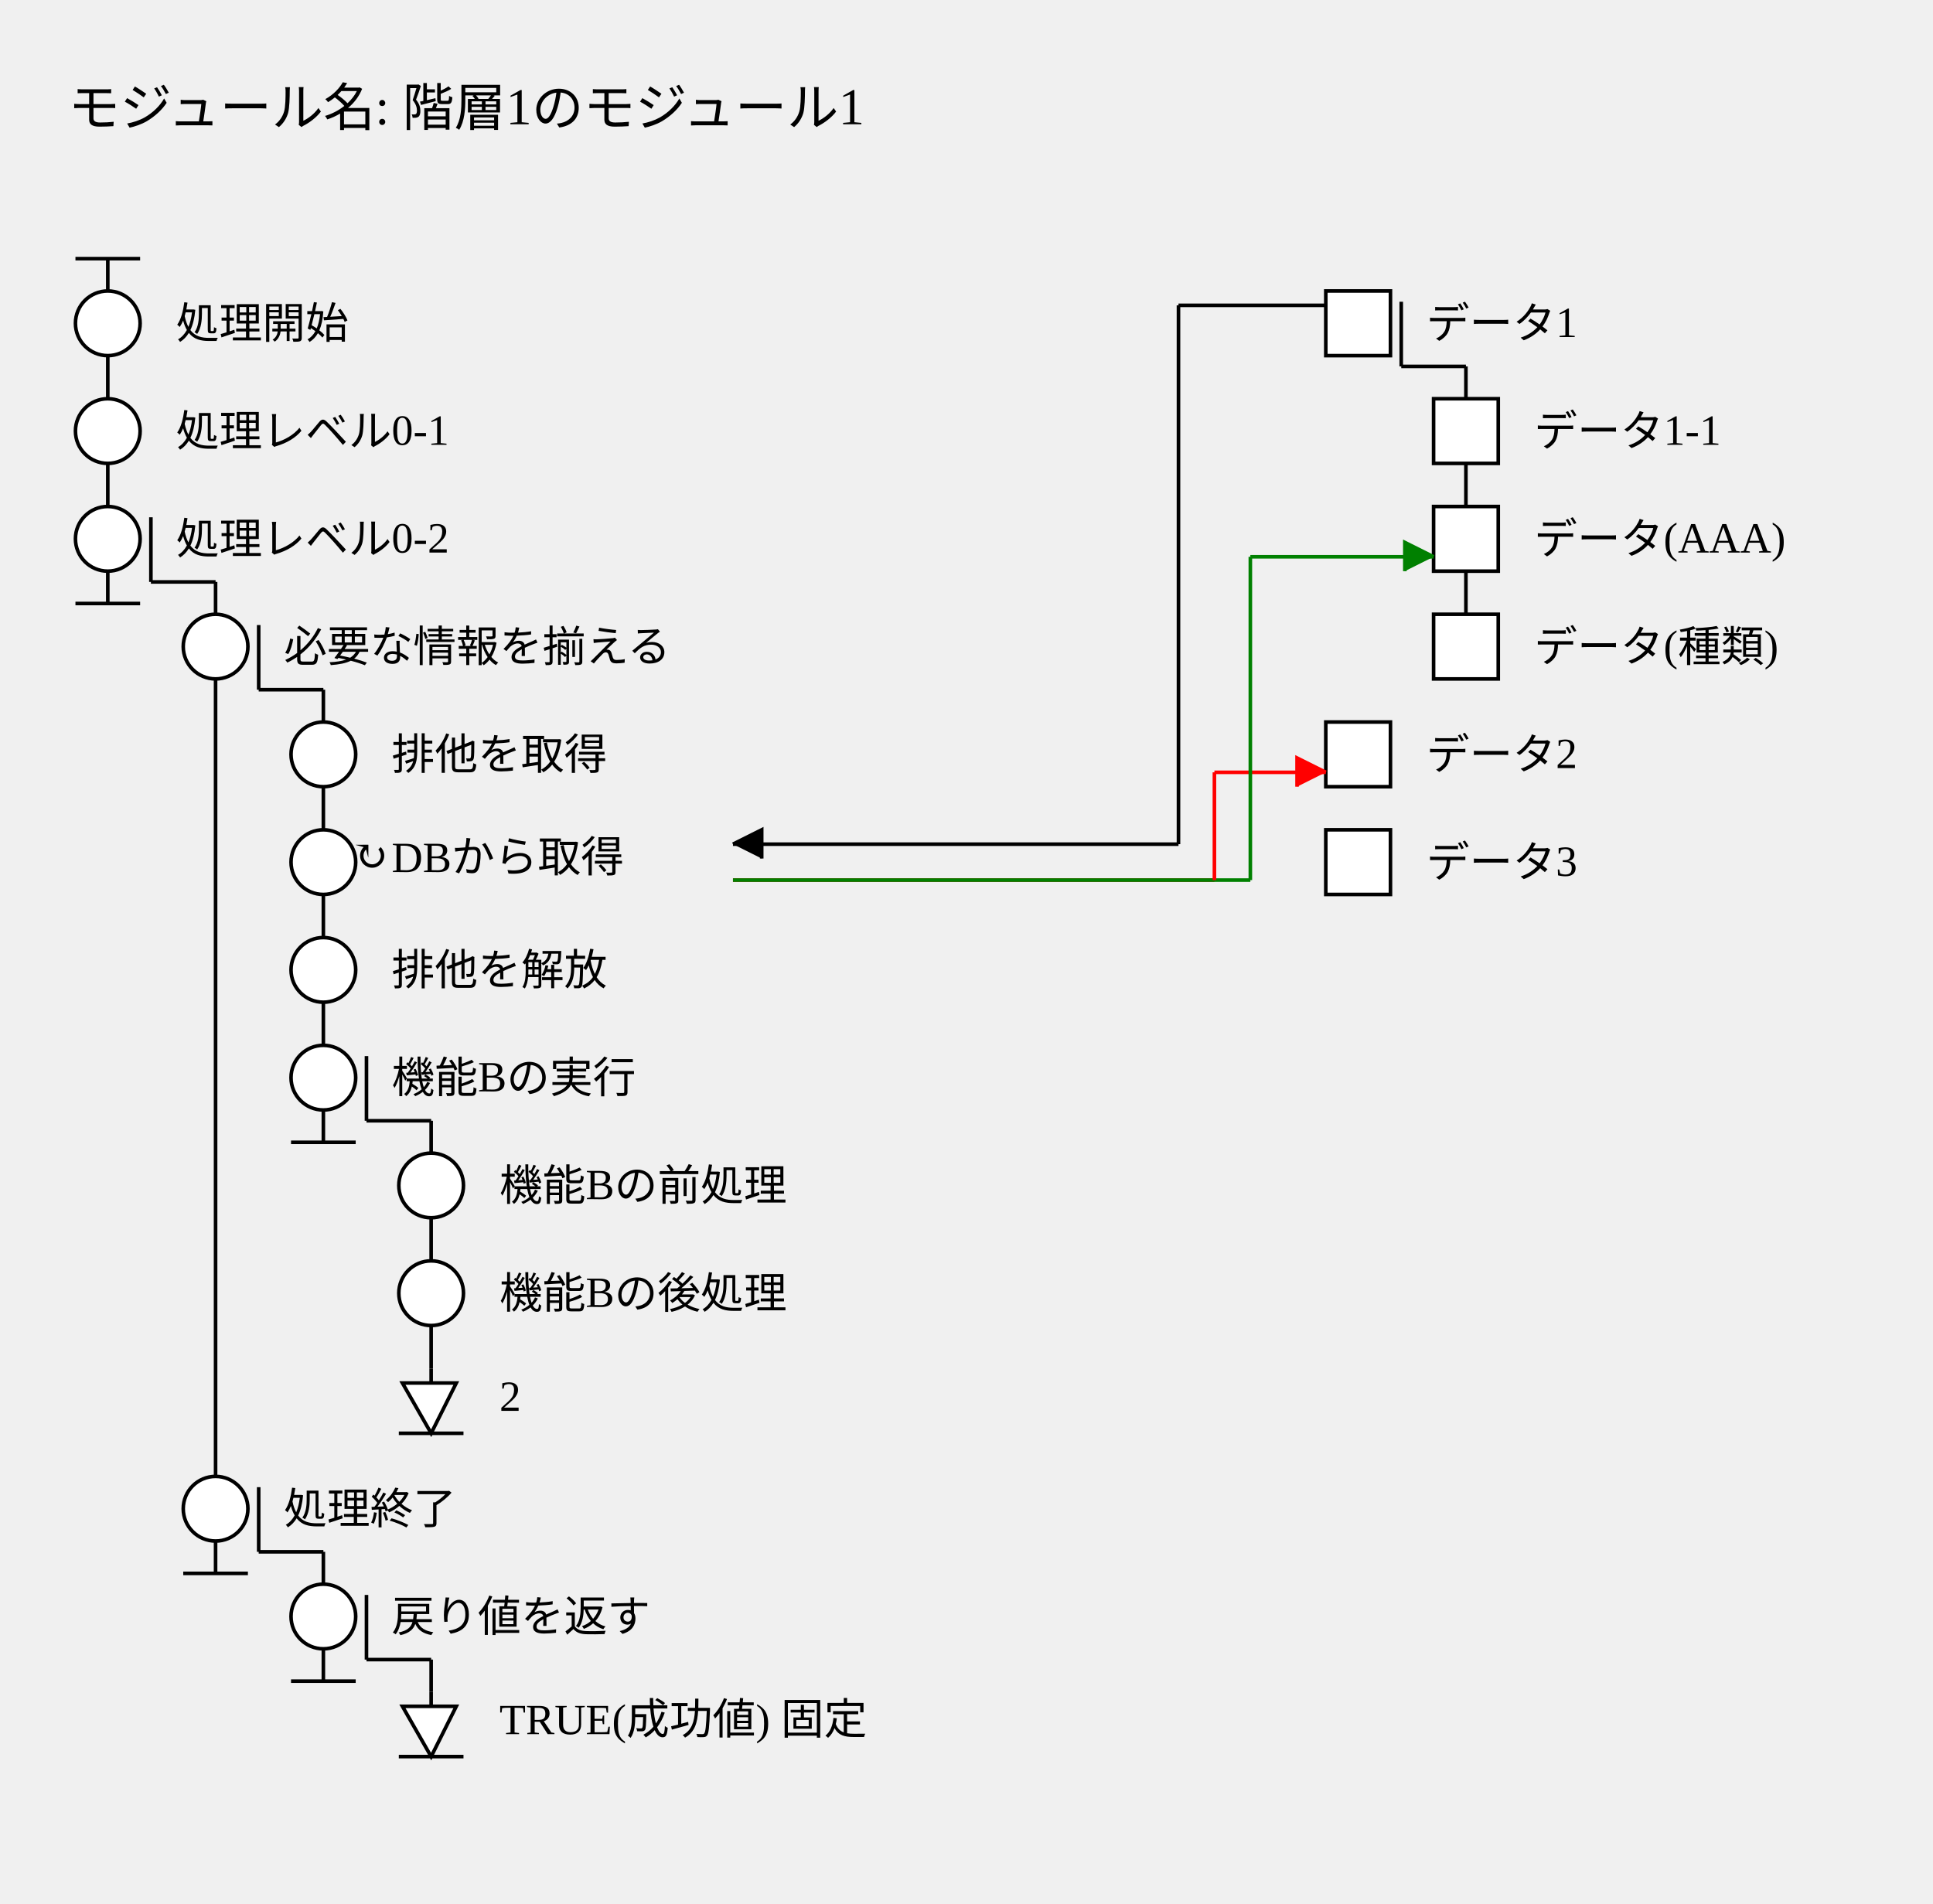
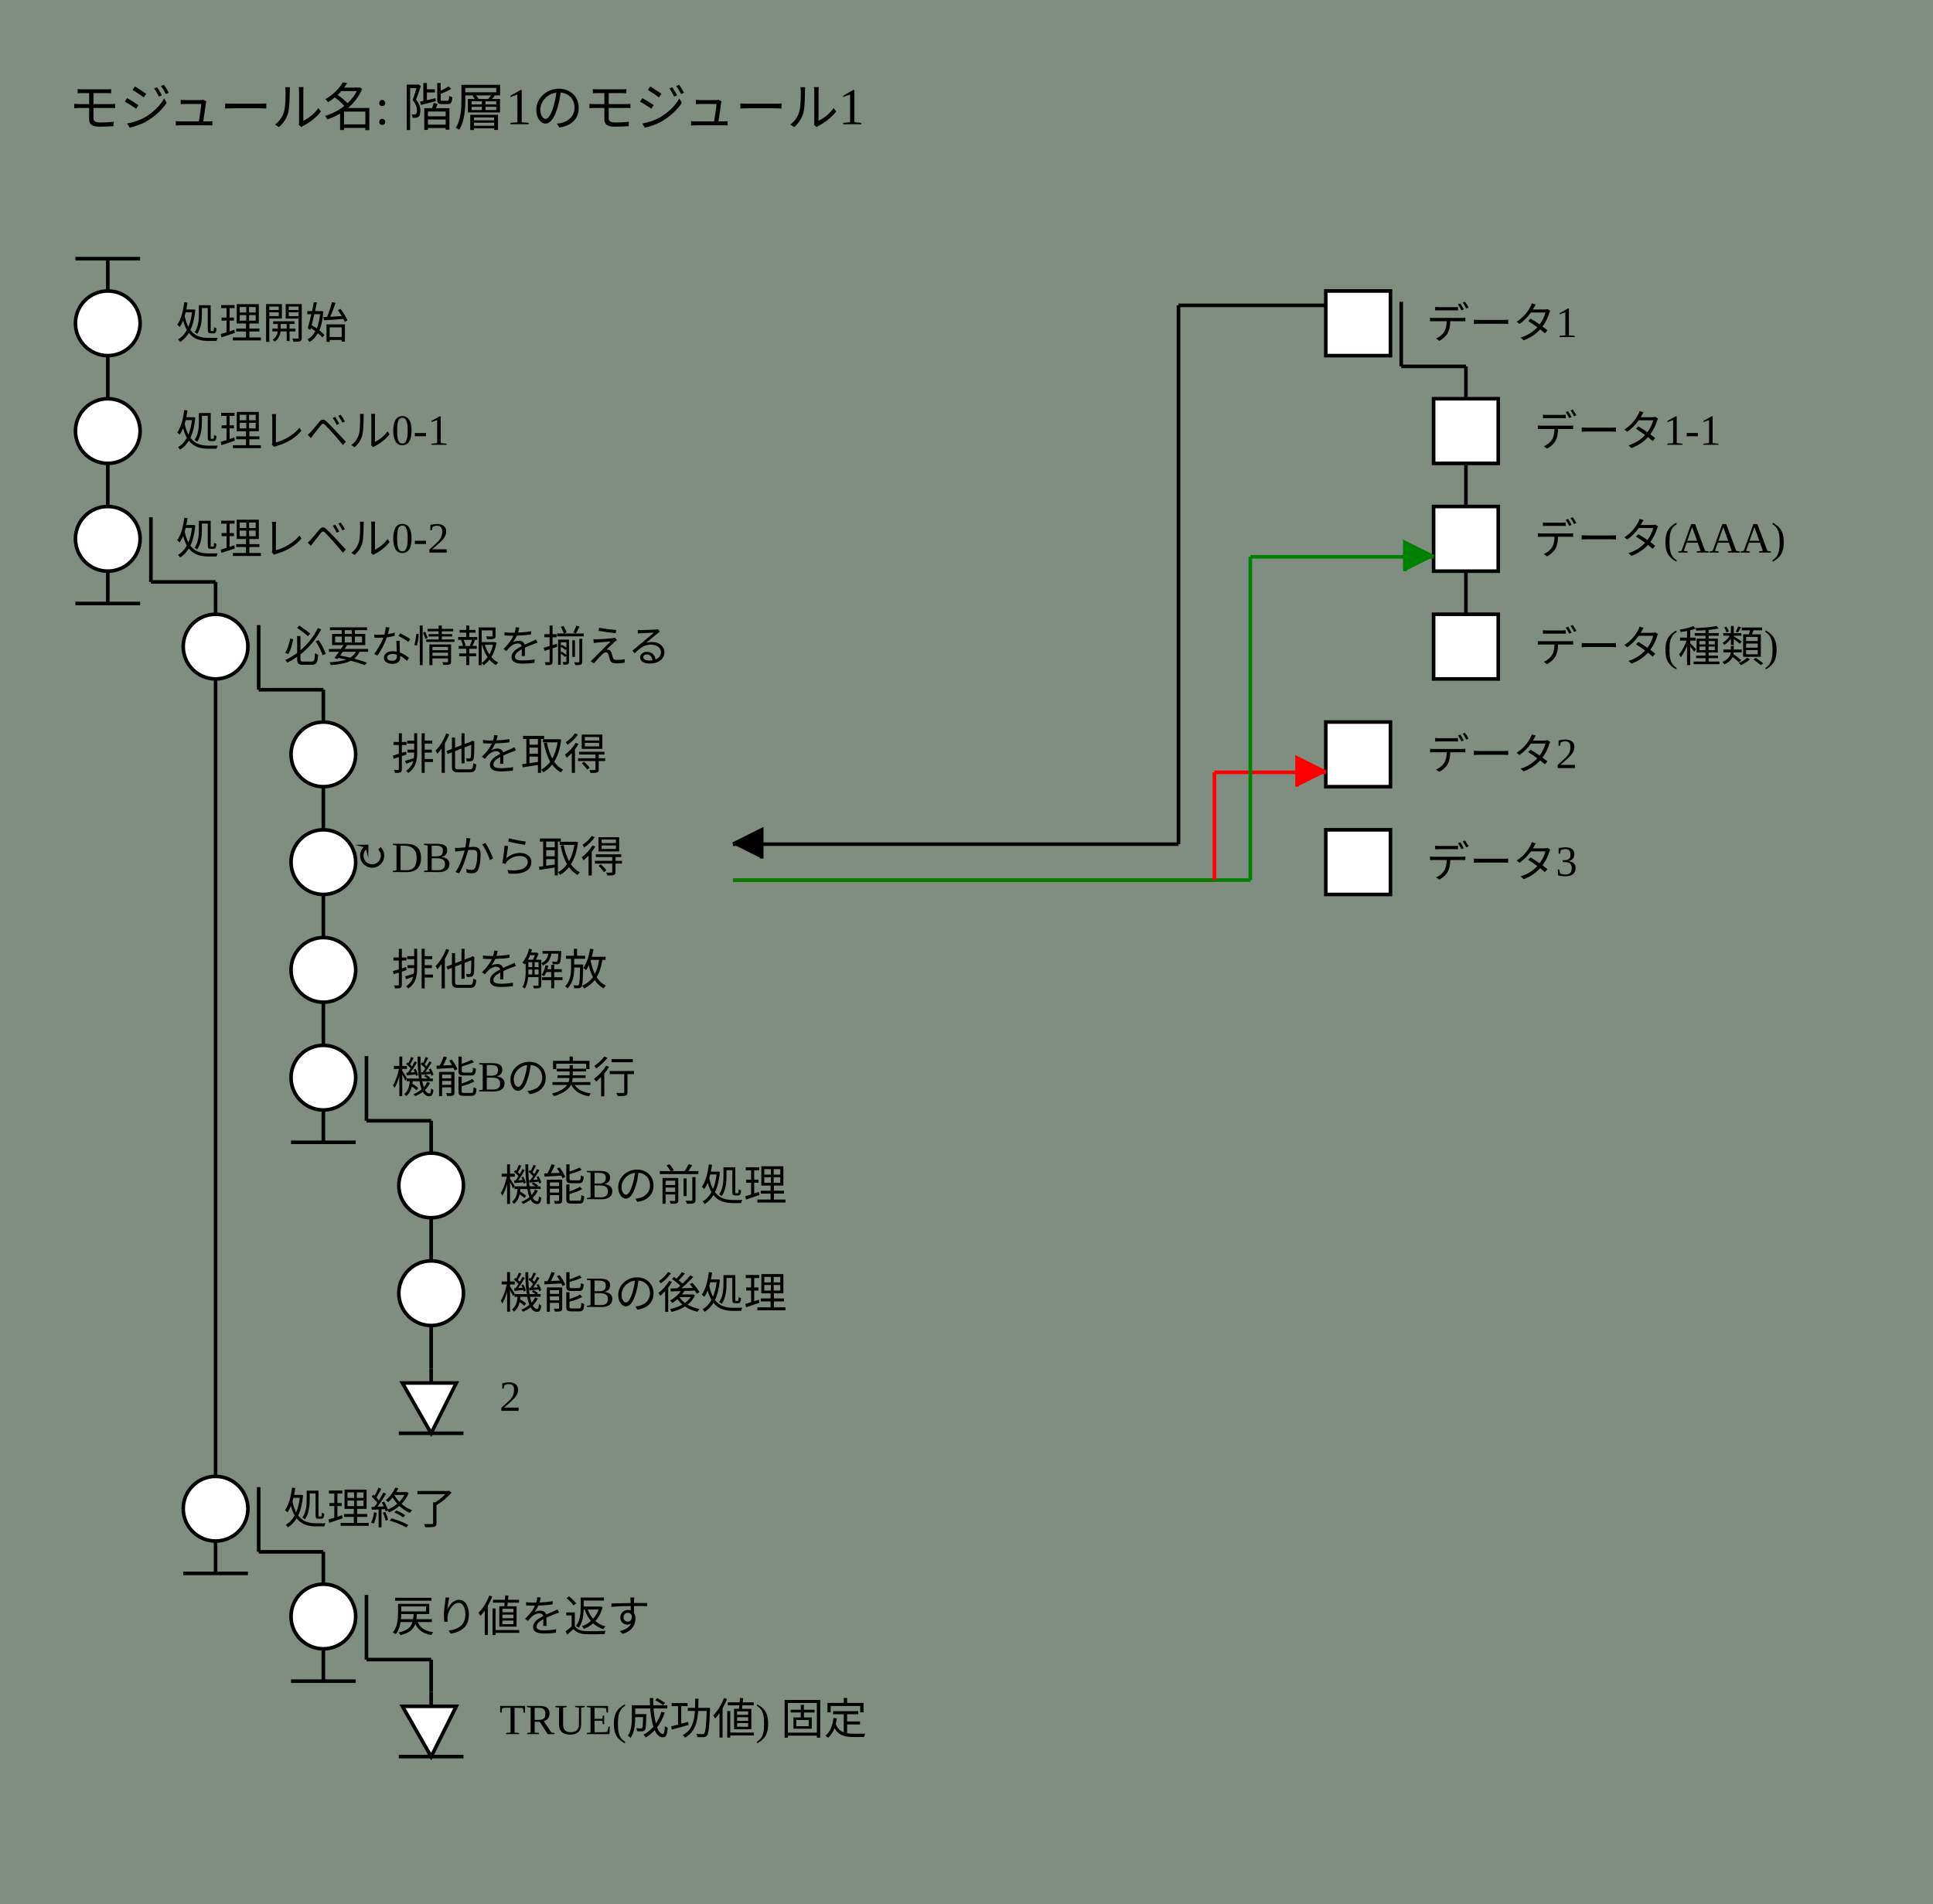
<svg xmlns="http://www.w3.org/2000/svg" width="538" height="530" style="background-color: #808d81">
+   <rect x="0" y="0" width="538" height="530" fill="#808d81" stroke="#808d81" />
  <text x="19" y="30" text-anchor="start" dominant-baseline="middle" font-size="120%" rotate="0">モジュール名: 階層1のモジュール1</text>
  <circle cx="30" cy="90" r="9" fill="white" stroke="black" />
  <text x="49" y="90" text-anchor="start" dominant-baseline="middle" font-size="100%" rotate="0">処理開始</text>
  <line x1="30" y1="72" x2="30" y2="81" stroke="black" />
  <line x1="21" y1="72" x2="39" y2="72" stroke="black" />
  <circle cx="30" cy="120" r="9" fill="white" stroke="black" />
  <text x="49" y="120" text-anchor="start" dominant-baseline="middle" font-size="100%" rotate="0">処理レベル0-1</text>
  <line x1="30" y1="99" x2="30" y2="111" stroke="black" />
  <circle cx="30" cy="150" r="9" fill="white" stroke="black" />
  <text x="49" y="150" text-anchor="start" dominant-baseline="middle" font-size="100%" rotate="0">処理レベル0-2</text>
  <line x1="30" y1="129" x2="30" y2="141" stroke="black" />
  <line x1="30" y1="159" x2="30" y2="168" stroke="black" />
  <line x1="21" y1="168" x2="39" y2="168" stroke="black" />
  <circle cx="60" cy="180" r="9" fill="white" stroke="black" />
  <text x="79" y="180" text-anchor="start" dominant-baseline="middle" font-size="100%" rotate="0">必要な情報を揃える</text>
  <line x1="60" y1="162" x2="60" y2="171" stroke="black" />
  <line x1="42" y1="162" x2="60" y2="162" stroke="black" />
  <line x1="42" y1="144" x2="42" y2="162" stroke="black" />
  <circle cx="90" cy="210" r="9" fill="white" stroke="black" />
  <text x="109" y="210" text-anchor="start" dominant-baseline="middle" font-size="100%" rotate="0">排他を取得</text>
  <line x1="90" y1="192" x2="90" y2="201" stroke="black" />
  <line x1="72" y1="192" x2="90" y2="192" stroke="black" />
  <line x1="72" y1="174" x2="72" y2="192" stroke="black" />
  <circle cx="90" cy="240" r="9" fill="white" stroke="black" />
  <text x="98" y="239" text-anchor="start" dominant-baseline="middle" font-size="100%" rotate="240">↻</text>
  <text x="109" y="240" text-anchor="start" dominant-baseline="middle" font-size="100%" rotate="0">DBから取得</text>
  <line x1="90" y1="219" x2="90" y2="231" stroke="black" />
  <circle cx="90" cy="270" r="9" fill="white" stroke="black" />
  <text x="109" y="270" text-anchor="start" dominant-baseline="middle" font-size="100%" rotate="0">排他を解放</text>
  <line x1="90" y1="249" x2="90" y2="261" stroke="black" />
  <circle cx="90" cy="300" r="9" fill="white" stroke="black" />
  <text x="109" y="300" text-anchor="start" dominant-baseline="middle" font-size="100%" rotate="0">機能Bの実行</text>
  <line x1="90" y1="279" x2="90" y2="291" stroke="black" />
  <line x1="90" y1="309" x2="90" y2="318" stroke="black" />
  <line x1="81" y1="318" x2="99" y2="318" stroke="black" />
  <circle cx="120" cy="330" r="9" fill="white" stroke="black" />
  <text x="139" y="330" text-anchor="start" dominant-baseline="middle" font-size="100%" rotate="0">機能Bの前処理</text>
  <line x1="120" y1="312" x2="120" y2="321" stroke="black" />
  <line x1="102" y1="312" x2="120" y2="312" stroke="black" />
  <line x1="102" y1="294" x2="102" y2="312" stroke="black" />
  <circle cx="120" cy="360" r="9" fill="white" stroke="black" />
  <text x="139" y="360" text-anchor="start" dominant-baseline="middle" font-size="100%" rotate="0">機能Bの後処理</text>
  <line x1="120" y1="339" x2="120" y2="351" stroke="black" />
  <line x1="120" y1="381" x2="120" y2="390" stroke="black" />
  <polygon points="120 399 112 385 127 385" fill="white" stroke="black" />
  <line x1="111" y1="399" x2="129" y2="399" stroke="black" />
  <text x="139" y="390" text-anchor="start" dominant-baseline="middle" font-size="100%" rotate="0">2</text>
  <line x1="120" y1="369" x2="120" y2="381" stroke="black" />
  <circle cx="60" cy="420" r="9" fill="white" stroke="black" />
  <text x="79" y="420" text-anchor="start" dominant-baseline="middle" font-size="100%" rotate="0">処理終了</text>
  <line x1="60" y1="189" x2="60" y2="411" stroke="black" />
  <line x1="60" y1="429" x2="60" y2="438" stroke="black" />
  <line x1="51" y1="438" x2="69" y2="438" stroke="black" />
  <circle cx="90" cy="450" r="9" fill="white" stroke="black" />
  <text x="109" y="450" text-anchor="start" dominant-baseline="middle" font-size="100%" rotate="0">戻り値を返す</text>
  <line x1="90" y1="459" x2="90" y2="468" stroke="black" />
  <line x1="81" y1="468" x2="99" y2="468" stroke="black" />
  <line x1="90" y1="432" x2="90" y2="441" stroke="black" />
  <line x1="72" y1="432" x2="90" y2="432" stroke="black" />
  <line x1="72" y1="414" x2="72" y2="432" stroke="black" />
  <line x1="120" y1="471" x2="120" y2="480" stroke="black" />
  <polygon points="120 489 112 475 127 475" fill="white" stroke="black" />
  <line x1="111" y1="489" x2="129" y2="489" stroke="black" />
  <text x="139" y="480" text-anchor="start" dominant-baseline="middle" font-size="100%" rotate="0">TRUE(成功値) 固定</text>
  <line x1="120" y1="462" x2="120" y2="471" stroke="black" />
  <line x1="102" y1="462" x2="120" y2="462" stroke="black" />
  <line x1="102" y1="444" x2="102" y2="462" stroke="black" />
  <line x1="204" y1="235" x2="328" y2="235" stroke="black" />
  <path d="M 204 235 L 212 231 L 212 239" stroke="black" fill="black" />
  <line x1="204" y1="245" x2="338" y2="245" stroke="red" />
  <line x1="204" y1="245" x2="348" y2="245" stroke="green" />
  <rect x="369" y="81" width="18" height="18" fill="white" stroke="black" />
  <text x="397" y="90" text-anchor="start" dominant-baseline="middle" font-size="100%" rotate="0">データ1</text>
  <rect x="399" y="111" width="18" height="18" fill="white" stroke="black" />
  <text x="427" y="120" text-anchor="start" dominant-baseline="middle" font-size="100%" rotate="0">データ1-1</text>
  <line x1="408" y1="102" x2="408" y2="111" stroke="black" />
  <line x1="390" y1="102" x2="408" y2="102" stroke="black" />
  <line x1="390" y1="84" x2="390" y2="102" stroke="black" />
  <rect x="399" y="141" width="18" height="18" fill="white" stroke="black" />
  <text x="427" y="150" text-anchor="start" dominant-baseline="middle" font-size="100%" rotate="0">データ(AAA)</text>
  <line x1="408" y1="129" x2="408" y2="141" stroke="black" />
  <rect x="399" y="171" width="18" height="18" fill="white" stroke="black" />
  <text x="427" y="180" text-anchor="start" dominant-baseline="middle" font-size="100%" rotate="0">データ(種類)</text>
  <line x1="408" y1="159" x2="408" y2="171" stroke="black" />
  <rect x="369" y="201" width="18" height="18" fill="white" stroke="black" />
  <text x="397" y="210" text-anchor="start" dominant-baseline="middle" font-size="100%" rotate="0">データ2</text>
  <rect x="369" y="231" width="18" height="18" fill="white" stroke="black" />
  <text x="397" y="240" text-anchor="start" dominant-baseline="middle" font-size="100%" rotate="0">データ3</text>
  <line x1="328" y1="85" x2="369" y2="85" stroke="black" />
  <line x1="348" y1="155" x2="399" y2="155" stroke="green" />
  <path d="M 399 155 L 391 151 L 391 159" stroke="green" fill="green" />
  <line x1="338" y1="215" x2="369" y2="215" stroke="red" />
  <path d="M 369 215 L 361 211 L 361 219" stroke="red" fill="red" />
  <line x1="328" y1="85" x2="328" y2="235" stroke="black" />
  <line x1="338" y1="215" x2="338" y2="245" stroke="red" />
  <line x1="348" y1="155" x2="348" y2="245" stroke="green" />
</svg>
